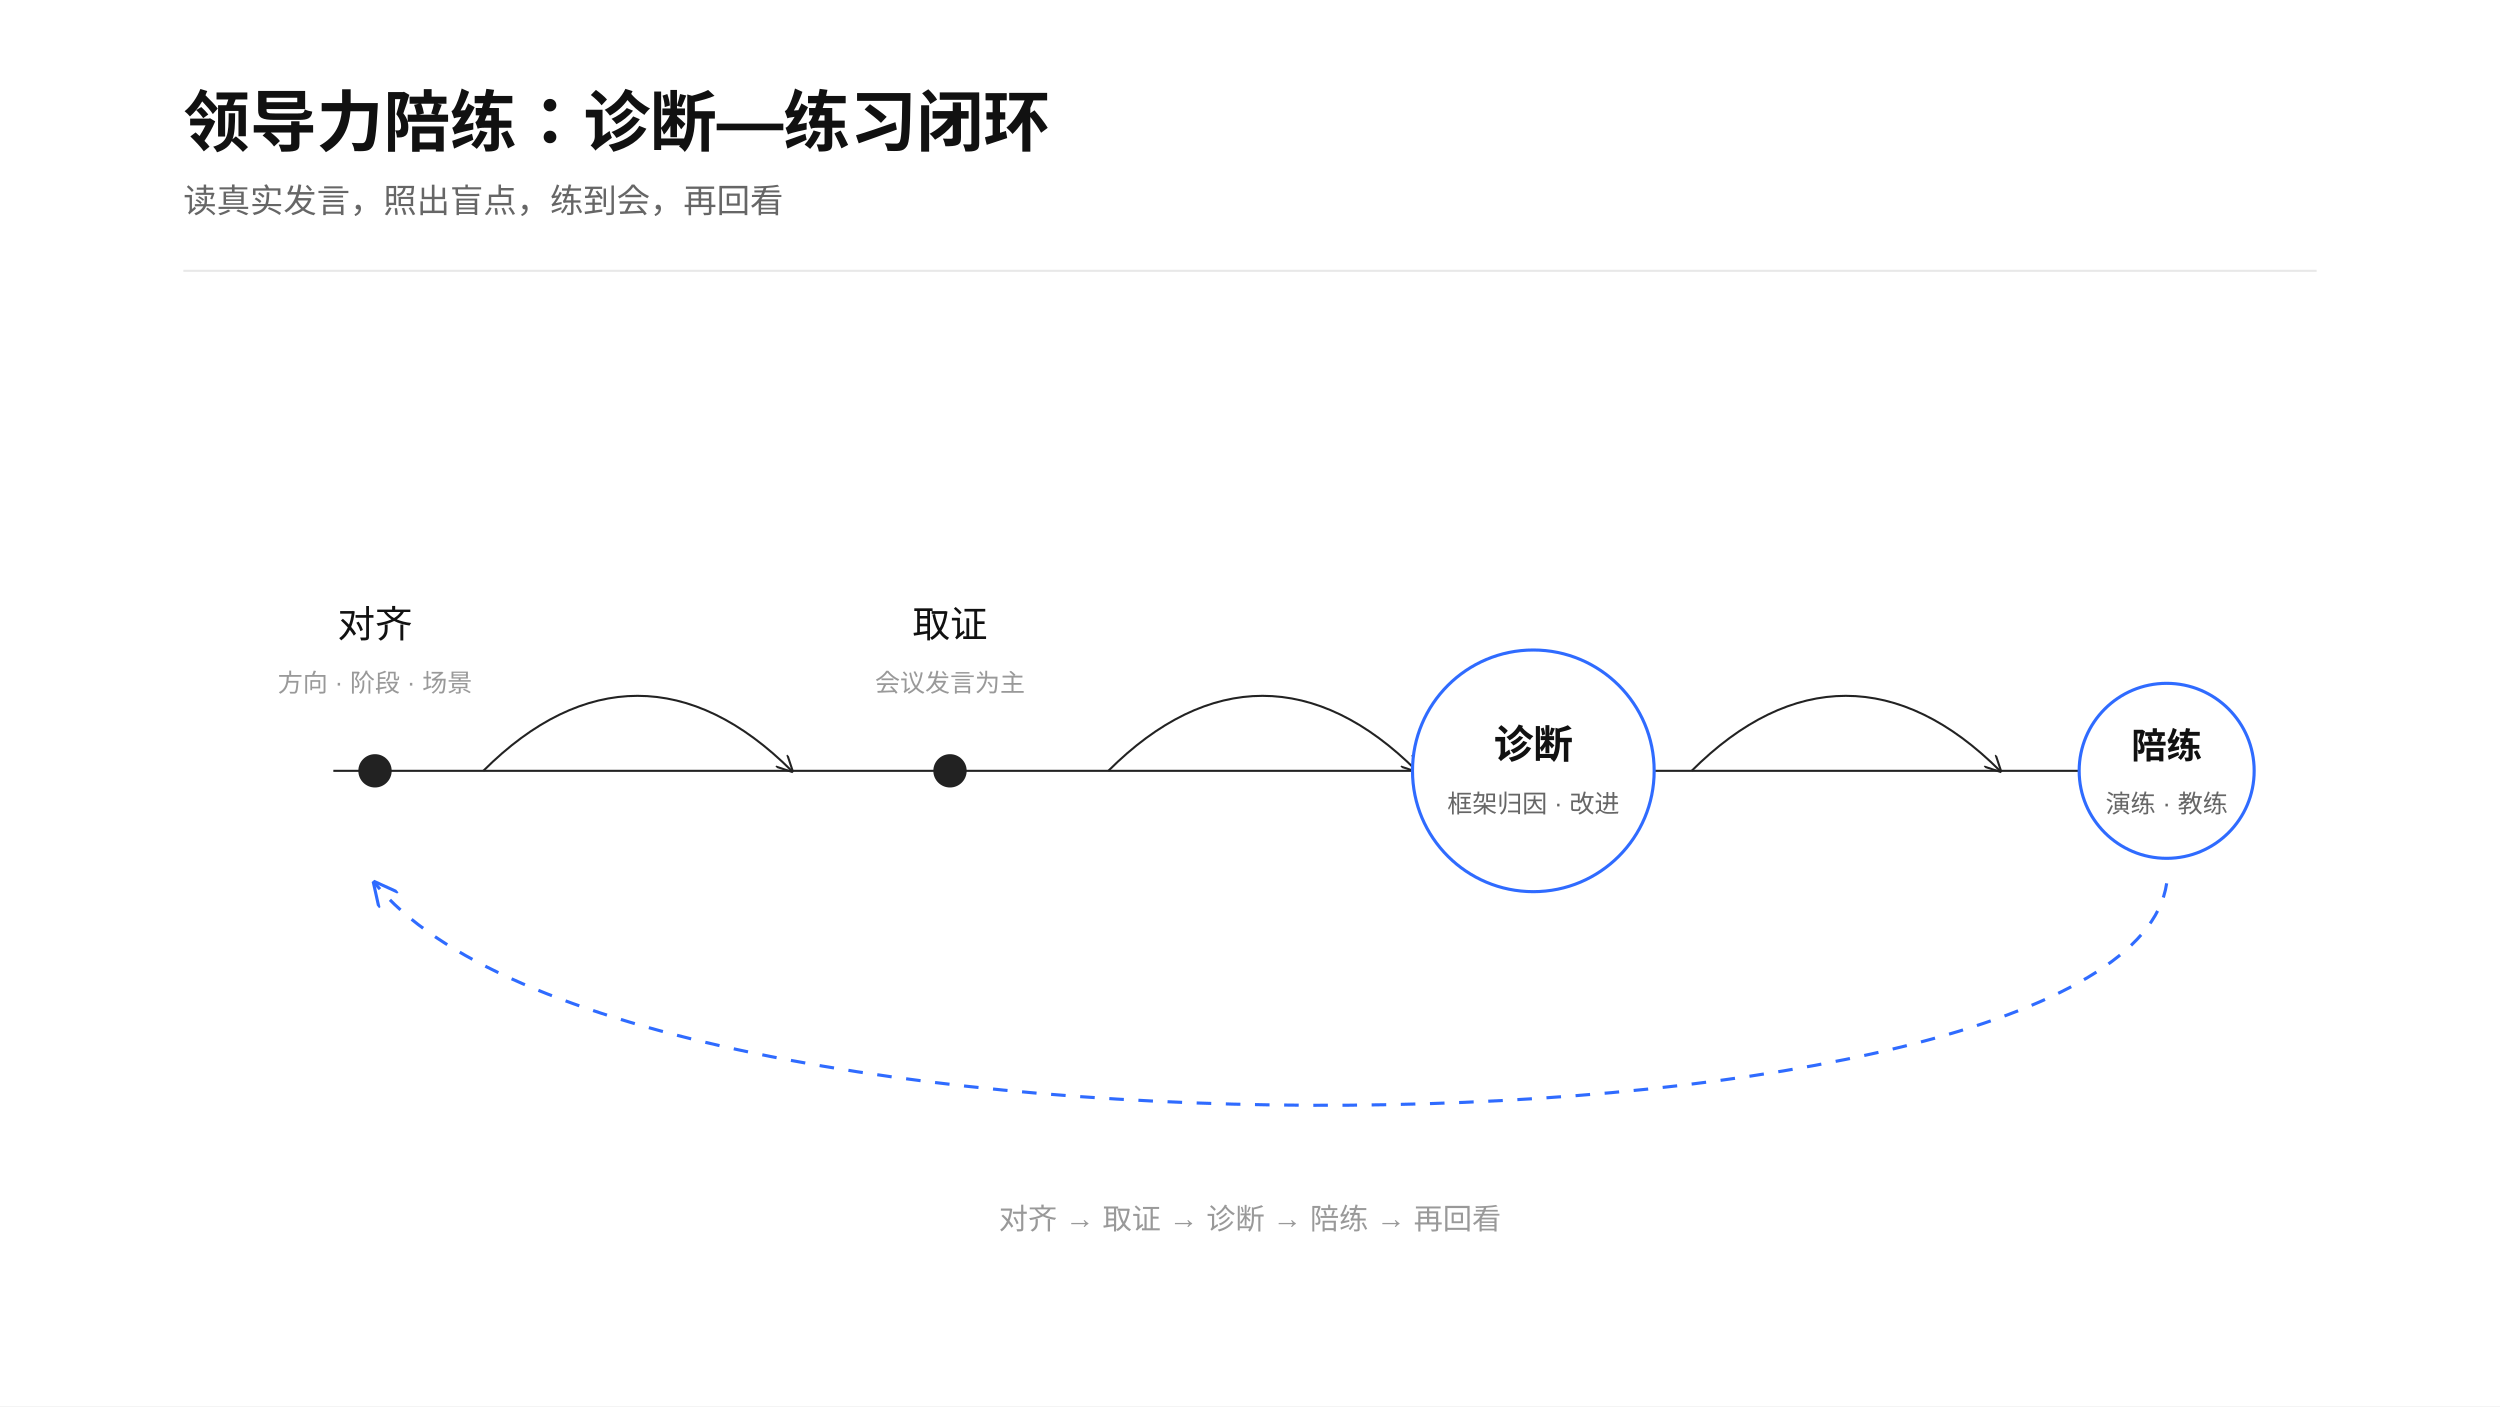
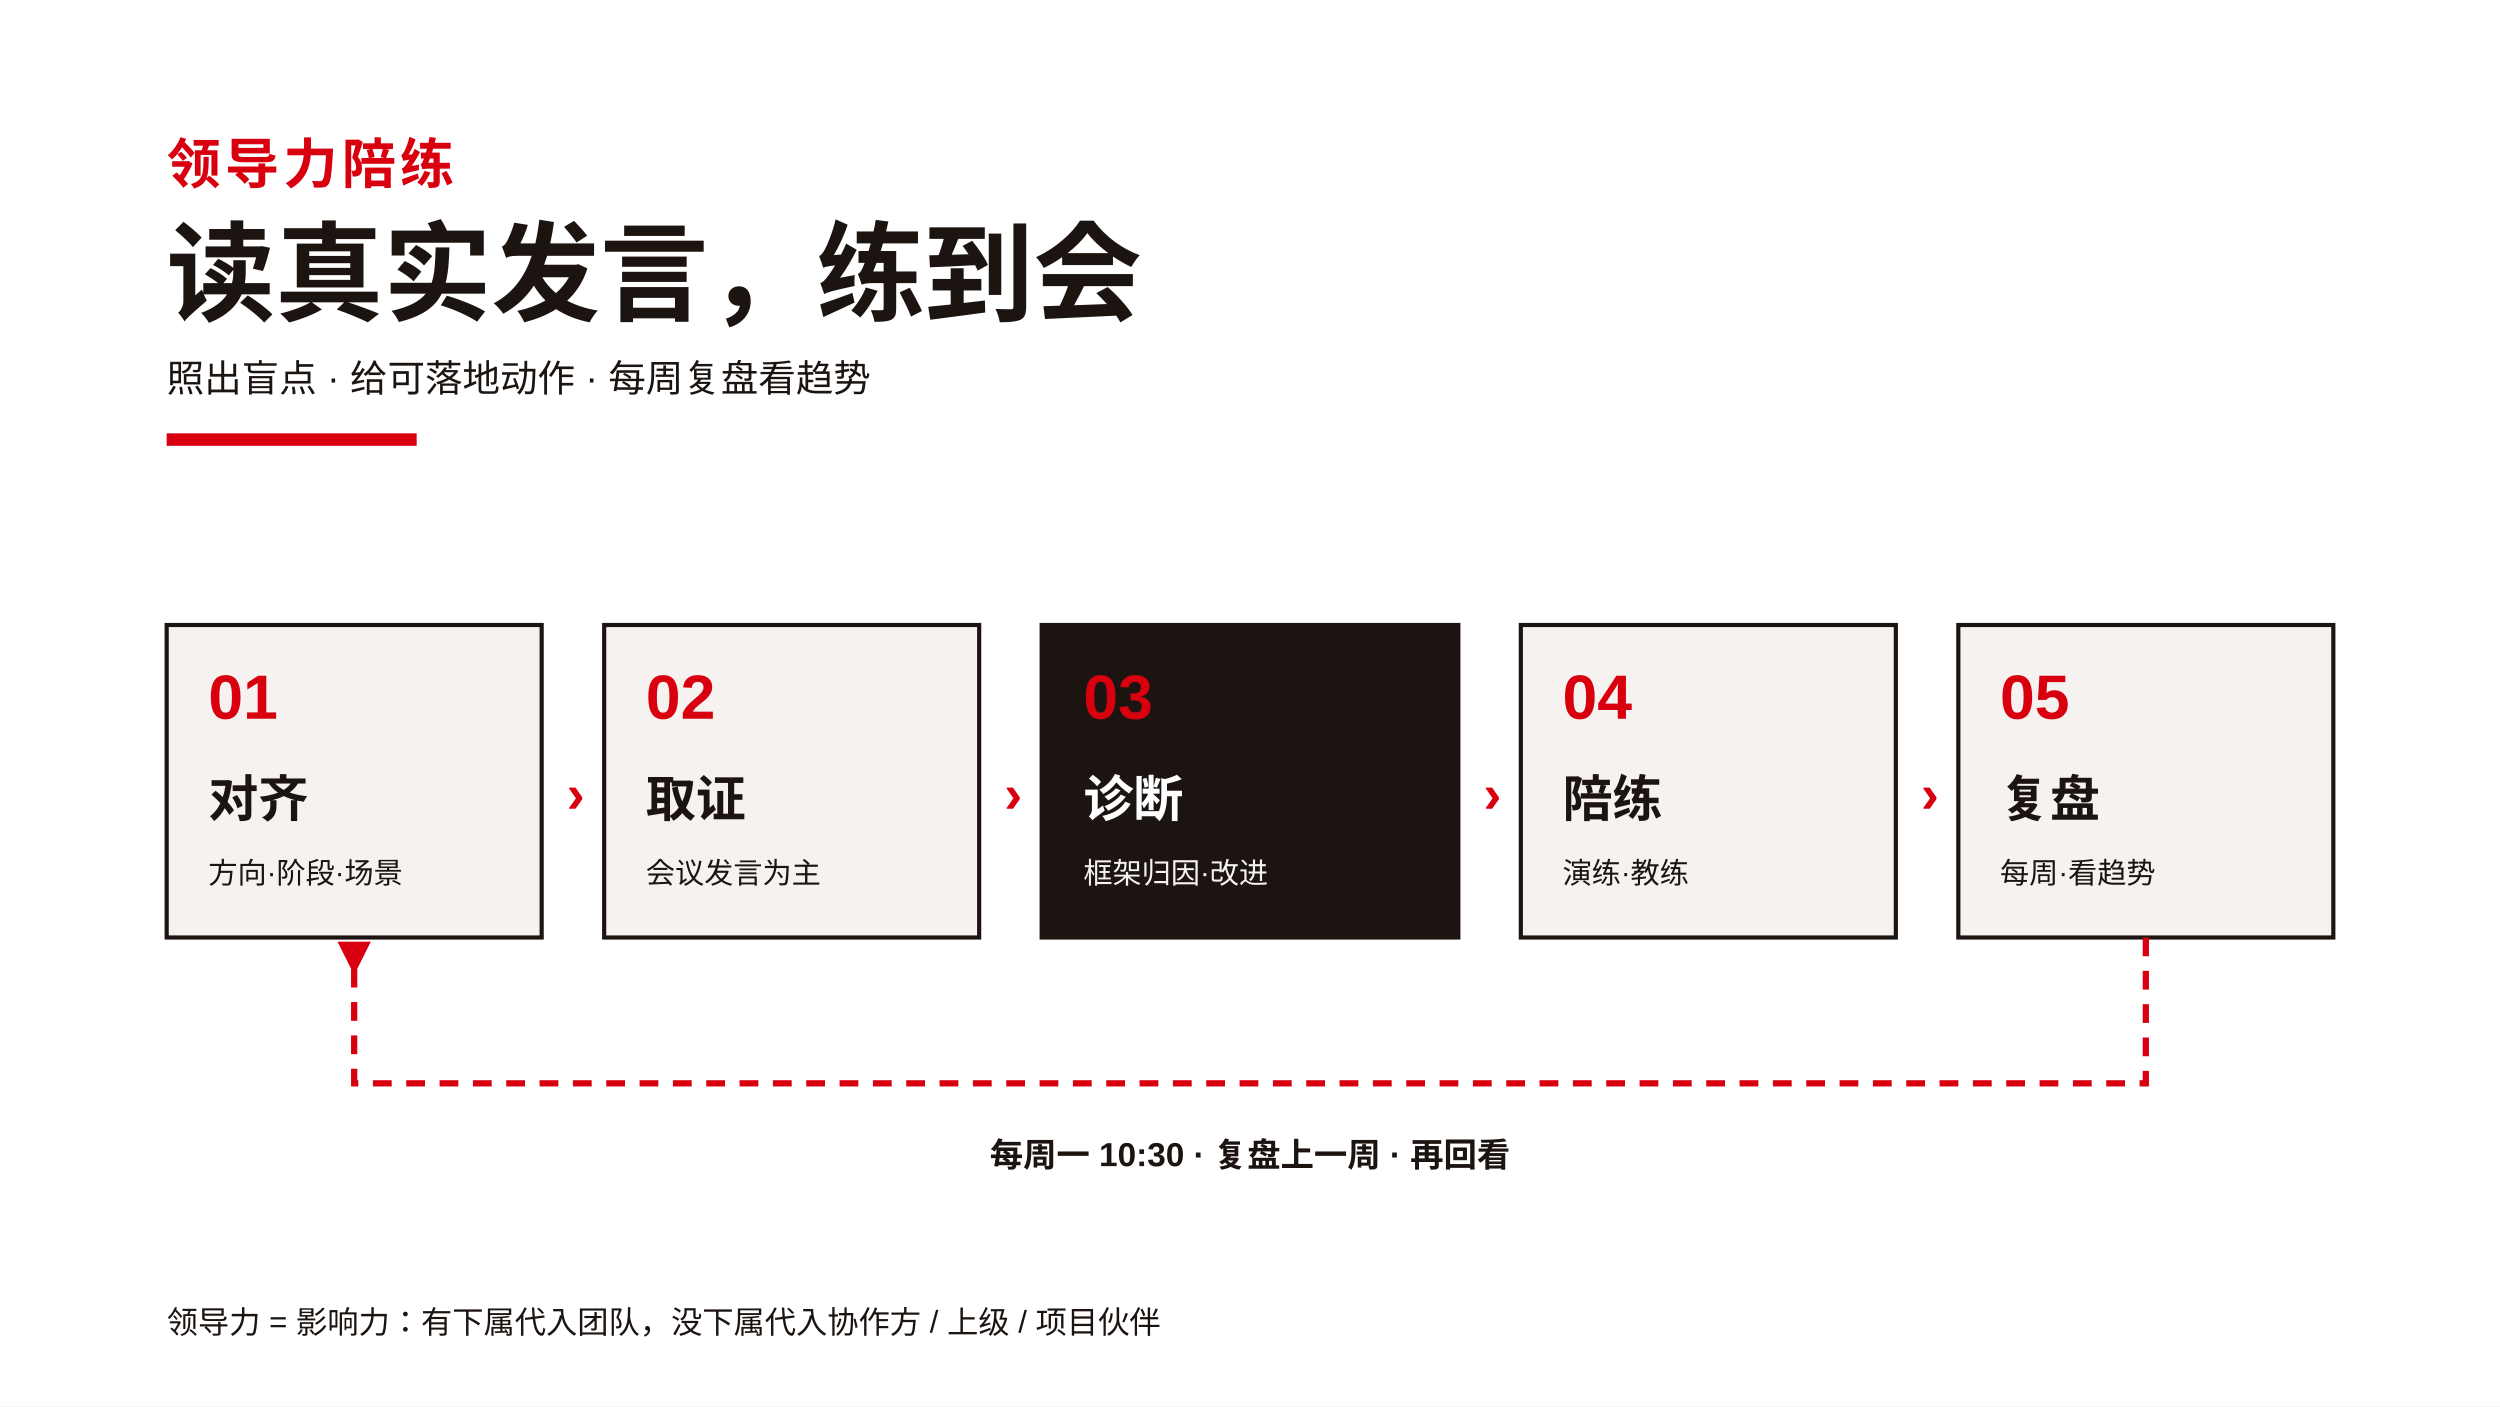
<svg xmlns="http://www.w3.org/2000/svg" width="1200" height="675" viewBox="0 0 1200 675">
-   <defs>
-     <marker id="arrow" markerWidth="8" markerHeight="8" refX="7" refY="4" orient="auto">
-       <path d="M0 0L8 4L0 8" fill="none" stroke="#222" />
-     </marker>
-     <marker id="blueArrow" markerWidth="8" markerHeight="8" refX="7" refY="4" orient="auto">
-       <path d="M0 0L8 4L0 8" fill="none" stroke="#2F6BFF" />
-     </marker>
-   </defs>
-   <rect width="1200" height="675" fill="#fff" />
+   <rect width="1200" height="675" fill="#FFFFFF" />
  <g font-family="PingFang SC, Source Han Sans SC, Arial, sans-serif">
-     <text x="88" y="70" fill="#111" font-size="32" font-weight="600">领导力陪练：诊断—练习闭环</text>
-     <text x="88" y="102" fill="#666" font-size="16">读真实发言，照出盲点，练到会，再回看</text>
-     <line x1="88" y1="130" x2="1112" y2="130" stroke="#E8E8E8" />
-     <line x1="160" y1="370" x2="1040" y2="370" stroke="#222" />
-     <path d="M232 370C280 322 332 322 380 370" fill="none" stroke="#222" marker-end="url(#arrow)" />
-     <path d="M532 370C580 322 632 322 680 370" fill="none" stroke="#222" marker-end="url(#arrow)" />
-     <path d="M812 370C860 322 912 322 960 370" fill="none" stroke="#222" marker-end="url(#arrow)" />
-     <circle cx="180" cy="370" r="8" fill="#222" />
-     <text x="180" y="306" text-anchor="middle" fill="#111" font-size="18">对齐</text>
-     <text x="180" y="332" text-anchor="middle" fill="#999" font-size="12">方向 · 阶段 · 场景</text>
-     <circle cx="456" cy="370" r="8" fill="#222" />
-     <text x="456" y="306" text-anchor="middle" fill="#111" font-size="18">取证</text>
-     <text x="456" y="332" text-anchor="middle" fill="#999" font-size="12">会议发言为主</text>
-     <circle cx="736" cy="370" r="58" fill="#fff" stroke="#2F6BFF" stroke-width="1.5" />
-     <text x="736" y="364" text-anchor="middle" fill="#111" font-size="19" font-weight="600">诊断</text>
-     <text x="736" y="390" text-anchor="middle" fill="#666" font-size="12">框架归因 · 改进</text>
-     <circle cx="1040" cy="370" r="42" fill="#fff" stroke="#2F6BFF" stroke-width="1.5" />
-     <text x="1040" y="364" text-anchor="middle" fill="#111" font-size="17" font-weight="600">陪练</text>
-     <text x="1040" y="390" text-anchor="middle" fill="#666" font-size="12">演练 · 教练</text>
-     <path d="M1040 424C1020 560 300 572 180 424" fill="none" stroke="#2F6BFF" stroke-width="1.5" stroke-dasharray="7 7" marker-end="url(#blueArrow)" />
-     <text x="600" y="590" text-anchor="middle" fill="#999" font-size="14">对齐 → 取证 → 诊断 → 陪练 → 再回看</text>
+     <text x="80" y="88" fill="#D8000F" font-size="26" font-weight="800" letter-spacing="2">领导力陪练</text>
+     <text x="80" y="150" fill="#1C1410" font-size="52" font-weight="800">读真实发言，练到会</text>
+     <text x="80" y="188" fill="#1C1410" font-size="18">照出盲点 · 给可落地动作 · 每周复盘看趋势</text>
+     <rect x="80" y="208" width="120" height="6" fill="#D8000F" />
+     <g>
+       <rect x="80" y="300" width="180" height="150" fill="#F5F2EF" stroke="#1C1410" stroke-width="2" />
+       <rect x="290" y="300" width="180" height="150" fill="#F5F2EF" stroke="#1C1410" stroke-width="2" />
+       <rect x="500" y="300" width="200" height="150" fill="#1C1410" stroke="#1C1410" stroke-width="2" />
+       <rect x="730" y="300" width="180" height="150" fill="#F5F2EF" stroke="#1C1410" stroke-width="2" />
+       <rect x="940" y="300" width="180" height="150" fill="#F5F2EF" stroke="#1C1410" stroke-width="2" />
+       <text x="100" y="345" fill="#D8000F" font-size="30" font-weight="800">01</text>
+       <text x="100" y="392" fill="#1C1410" font-size="24" font-weight="700">对齐</text>
+       <text x="100" y="424" fill="#1C1410" font-size="14">方向·阶段·场景</text>
+       <text x="310" y="345" fill="#D8000F" font-size="30" font-weight="800">02</text>
+       <text x="310" y="392" fill="#1C1410" font-size="24" font-weight="700">取证</text>
+       <text x="310" y="424" fill="#1C1410" font-size="14">会议发言为主</text>
+       <text x="520" y="345" fill="#D8000F" font-size="30" font-weight="800">03</text>
+       <text x="520" y="392" fill="#FFFFFF" font-size="24" font-weight="800">诊断</text>
+       <text x="520" y="424" fill="#F5F2EF" font-size="14">框架归因·改进</text>
+       <text x="750" y="345" fill="#D8000F" font-size="30" font-weight="800">04</text>
+       <text x="750" y="392" fill="#1C1410" font-size="24" font-weight="700">陪练</text>
+       <text x="750" y="424" fill="#1C1410" font-size="14">演练·教练</text>
+       <text x="960" y="345" fill="#D8000F" font-size="30" font-weight="800">05</text>
+       <text x="960" y="392" fill="#1C1410" font-size="24" font-weight="700">复盘</text>
+       <text x="960" y="424" fill="#1C1410" font-size="14">每周·看趋势</text>
+       <text x="272" y="390" fill="#D8000F" font-size="26" font-weight="800">›</text>
+       <text x="482" y="390" fill="#D8000F" font-size="26" font-weight="800">›</text>
+       <text x="712" y="390" fill="#D8000F" font-size="26" font-weight="800">›</text>
+       <text x="922" y="390" fill="#D8000F" font-size="26" font-weight="800">›</text>
+     </g>
+     <path d="M1030 450 L1030 520 L170 520 L170 456" fill="none" stroke="#D8000F" stroke-width="3" stroke-dasharray="9 7" />
+     <path d="M170 468 l-8 -16 l16 0 z" fill="#D8000F" />
+     <text x="600" y="560" text-anchor="middle" fill="#1C1410" font-size="16" font-weight="600">每周一 10:30 · 复盘上一周 · 再回看</text>
+     <text x="80" y="640" fill="#1C1410" font-size="15">领导力 = 影响力：有下属代入团队，没下属代入协作方 / 上级 / 项目伙伴</text>
  </g>
</svg>
